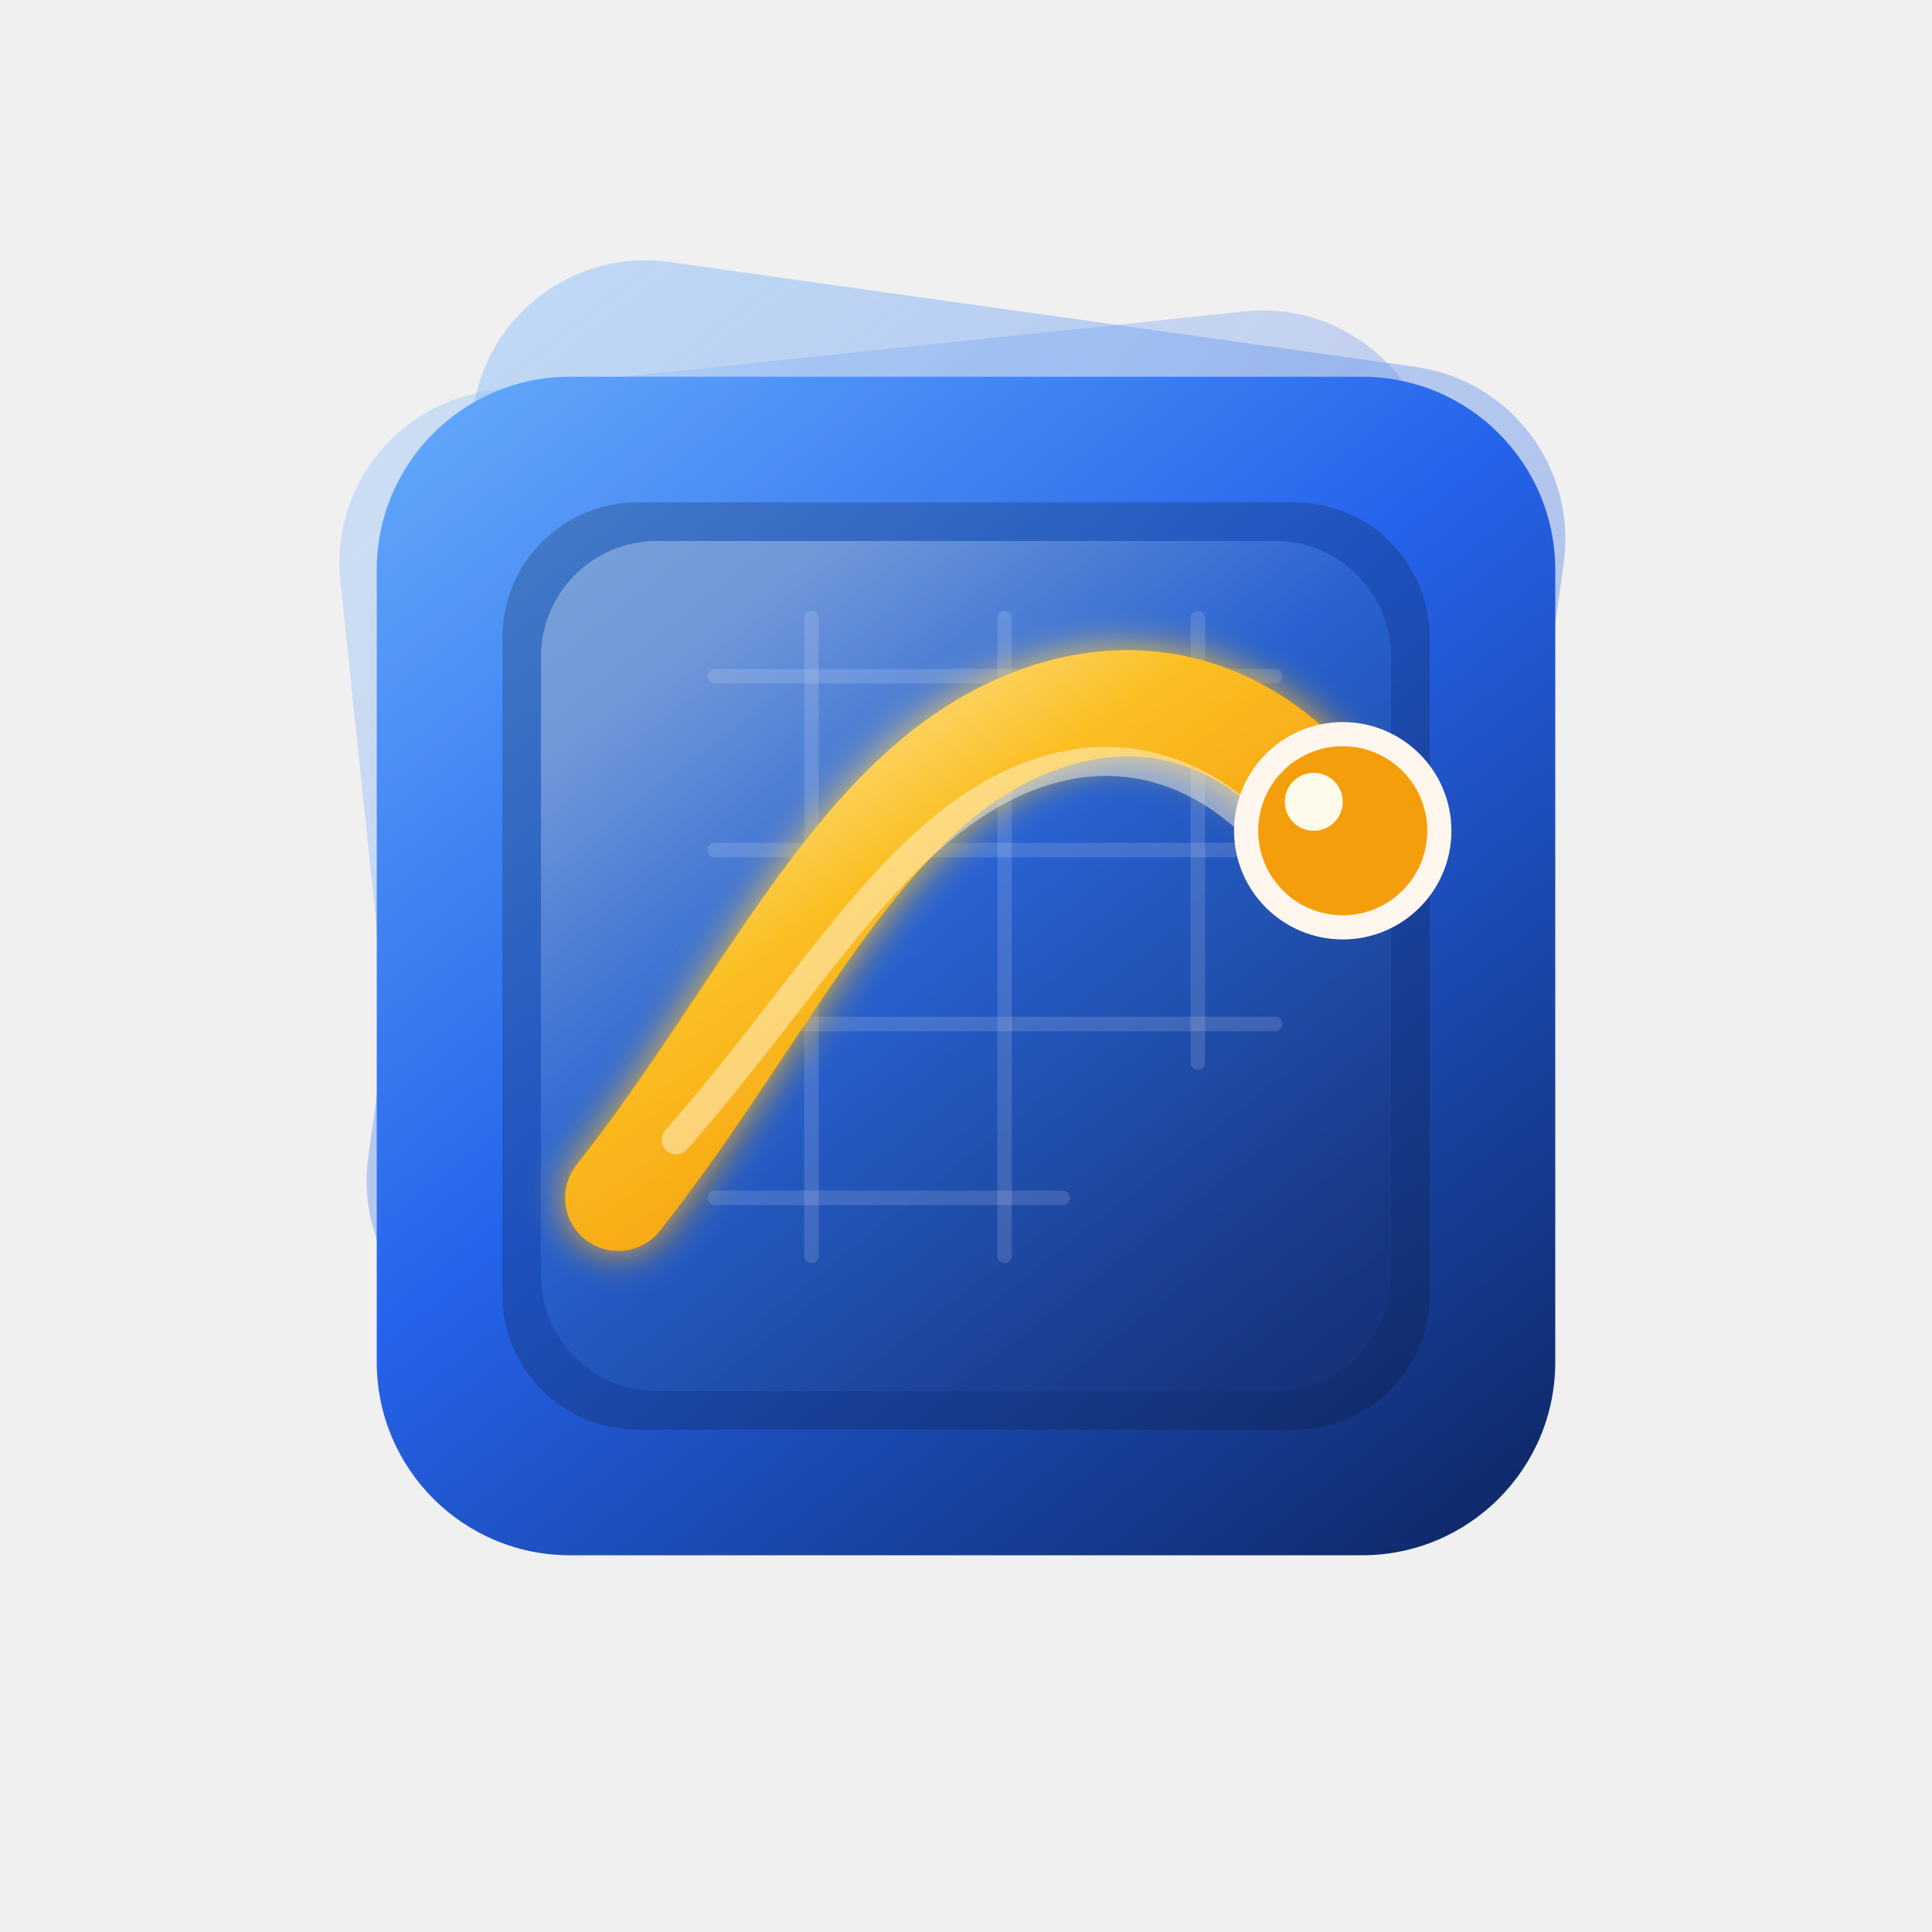
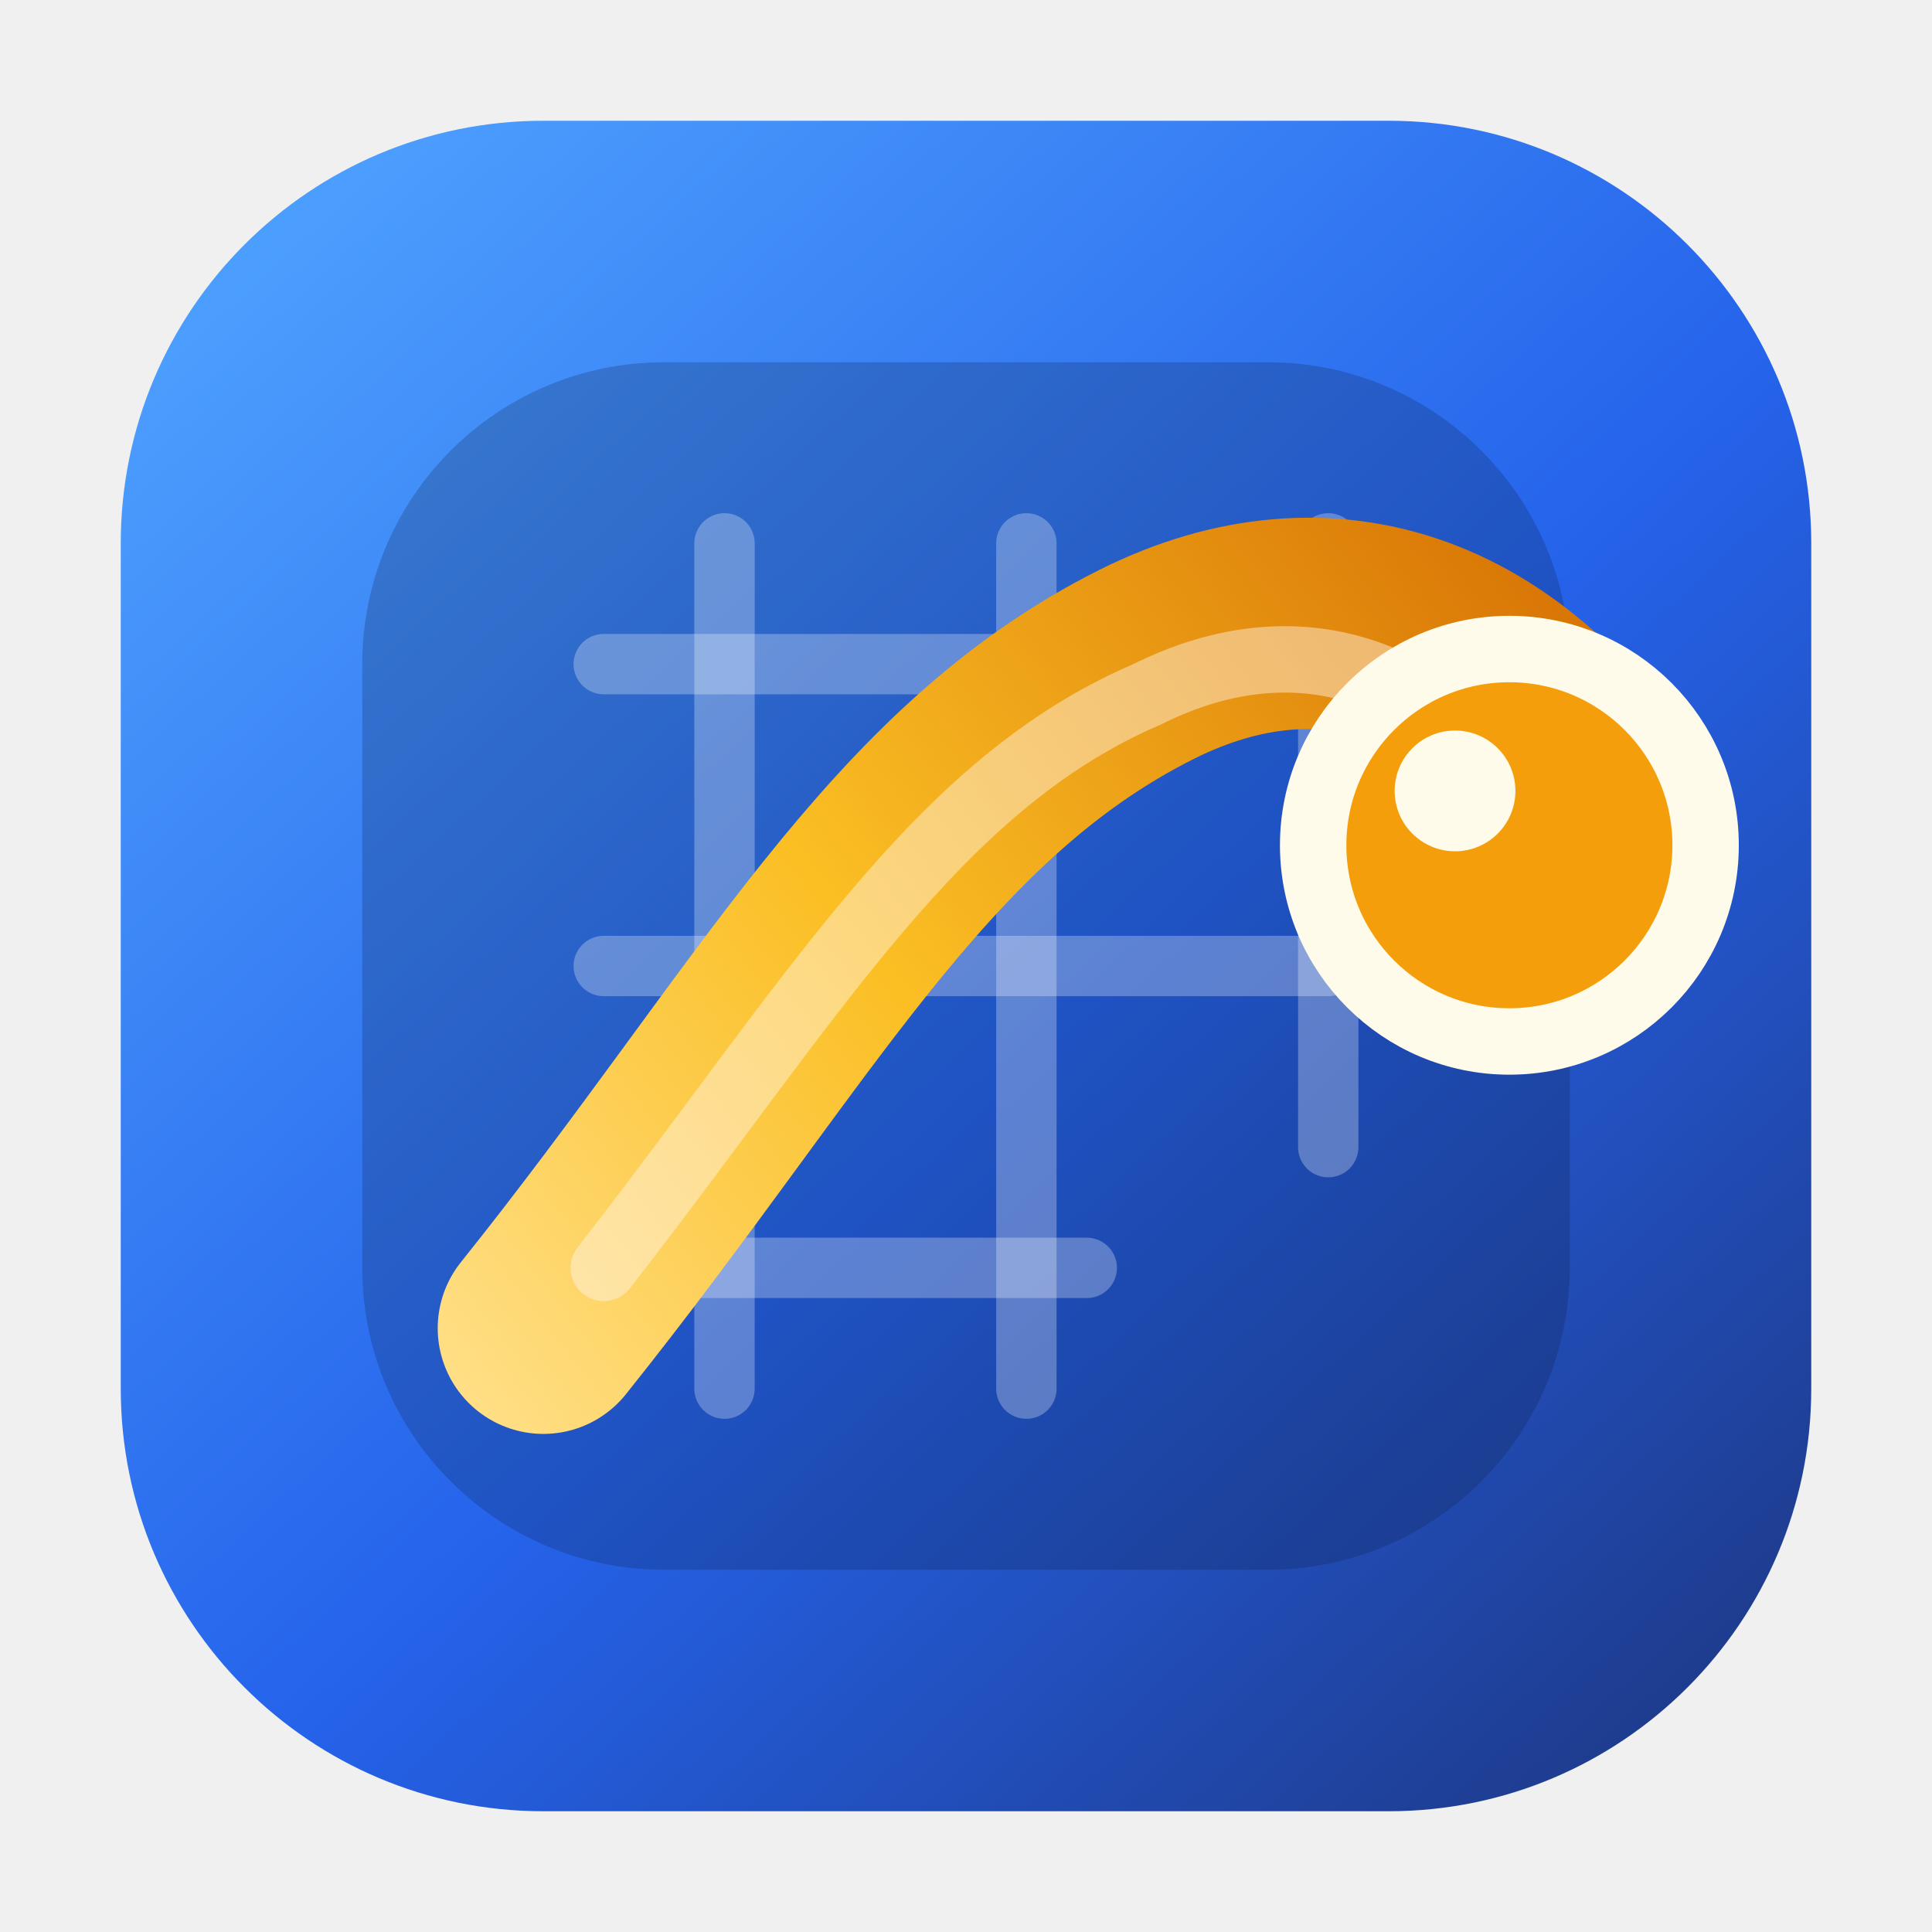
- <svg xmlns="http://www.w3.org/2000/svg" viewBox="0 0 400 400" role="img" aria-label="JoveCanvas logo" fill="none">
+ <svg xmlns="http://www.w3.org/2000/svg" viewBox="0 0 64 64" role="img" aria-label="JoveCanvas logo">
  <defs>
-     <linearGradient id="jc-frame" x1="0.1" y1="0" x2="0.9" y2="1">
-       <stop offset="0" stop-color="#60a5fa" />
-       <stop offset="0.45" stop-color="#2563eb" />
-       <stop offset="1" stop-color="#0f2a6b" />
+     <linearGradient id="g" x1="8" y1="6" x2="56" y2="58" gradientUnits="userSpaceOnUse">
+       <stop stop-color="#4EA1FF" />
+       <stop offset=".55" stop-color="#2563EB" />
+       <stop offset="1" stop-color="#1E3A8A" />
    </linearGradient>
-     <linearGradient id="jc-frame-soft" x1="0" y1="0" x2="1" y2="1">
-       <stop offset="0" stop-color="#93c5fd" stop-opacity="0.55" />
-       <stop offset="1" stop-color="#1d4ed8" stop-opacity="0.35" />
+     <linearGradient id="s" x1="14" y1="46" x2="50" y2="18" gradientUnits="userSpaceOnUse">
+       <stop stop-color="#FFE08A" />
+       <stop offset=".45" stop-color="#FBBF24" />
+       <stop offset="1" stop-color="#D97706" />
    </linearGradient>
-     <linearGradient id="jc-ink" x1="0" y1="0" x2="1" y2="1">
-       <stop offset="0" stop-color="#fef3c7" />
-       <stop offset="0.35" stop-color="#fbbf24" />
-       <stop offset="0.7" stop-color="#f59e0b" />
-       <stop offset="1" stop-color="#b45309" />
-     </linearGradient>
-     <linearGradient id="jc-core" x1="0.2" y1="0.1" x2="0.85" y2="0.95">
-       <stop offset="0" stop-color="#dbeafe" />
-       <stop offset="0.4" stop-color="#3b82f6" />
-       <stop offset="1" stop-color="#1e3a8a" />
-     </linearGradient>
-     <filter id="jc-glow" x="-30%" y="-30%" width="160%" height="160%">
-       <feGaussianBlur stdDeviation="4" result="b" />
-       <feMerge>
-         <feMergeNode in="b" />
-         <feMergeNode in="SourceGraphic" />
-       </feMerge>
-     </filter>
  </defs>
-   <g opacity="0.9">
-     <rect x="86" y="64" width="228" height="228" rx="36" transform="rotate(8 200 178)" fill="url(#jc-frame-soft)" />
-     <rect x="78" y="72" width="228" height="228" rx="36" transform="rotate(-6 192 186)" fill="url(#jc-frame-soft)" opacity="0.75" />
+   <rect x="4" y="4" width="56" height="56" rx="14" fill="url(#g)" />
+   <rect x="12" y="12" width="40" height="40" rx="10" fill="#0B1B3A" fill-opacity=".22" />
+   <g stroke="#FFFFFF" stroke-opacity=".28" stroke-width="2" stroke-linecap="round">
+     <path d="M20 22h24M20 32h24M20 42h16" />
+     <path d="M24 18v28M34 18v28M44 18v20" />
  </g>
-   <rect x="78" y="78" width="244" height="244" rx="40" fill="url(#jc-frame)" />
-   <rect x="104" y="104" width="192" height="192" rx="28" fill="#071022" opacity="0.22" />
-   <rect x="112" y="112" width="176" height="176" rx="24" fill="url(#jc-core)" opacity="0.35" />
-   <g stroke="#ffffff" stroke-opacity="0.14" stroke-width="3" stroke-linecap="round">
-     <path d="M148 140 H264" />
-     <path d="M148 176 H264" />
-     <path d="M148 212 H264" />
-     <path d="M148 248 H220" />
-     <path d="M168 128 V260" />
-     <path d="M208 128 V260" />
-     <path d="M248 128 V220" />
-   </g>
-   <path d="M128 248 C158 210 176 168 208 152 C236 138 262 148 278 172" stroke="url(#jc-ink)" stroke-width="22" stroke-linecap="round" stroke-linejoin="round" filter="url(#jc-glow)" />
-   <path d="M140 236 C168 204 184 174 210 162 C232 152 252 160 266 178" stroke="#fffbeb" stroke-opacity="0.45" stroke-width="6" stroke-linecap="round" />
-   <circle cx="278" cy="172" r="20" fill="#f59e0b" />
-   <circle cx="278" cy="172" r="20" stroke="#fff7ed" stroke-width="5" />
-   <circle cx="272" cy="166" r="6" fill="#fffbeb" />
+   <path d="M18 44c8-10 12-18 20-22 6-3 12-1 16 6" fill="none" stroke="url(#s)" stroke-width="7" stroke-linecap="round" stroke-linejoin="round" />
+   <path d="M20 42c7-9 11-16 18-19 5-2.5 10-1 13.5 5" fill="none" stroke="#FFF7ED" stroke-opacity=".45" stroke-width="2.2" stroke-linecap="round" />
+   <circle cx="50" cy="28" r="6.5" fill="#F59E0B" />
+   <circle cx="50" cy="28" r="6.5" fill="none" stroke="#FFFBEB" stroke-width="2.2" />
+   <circle cx="48.2" cy="26.2" r="2" fill="#FFFBEB" />
</svg>
